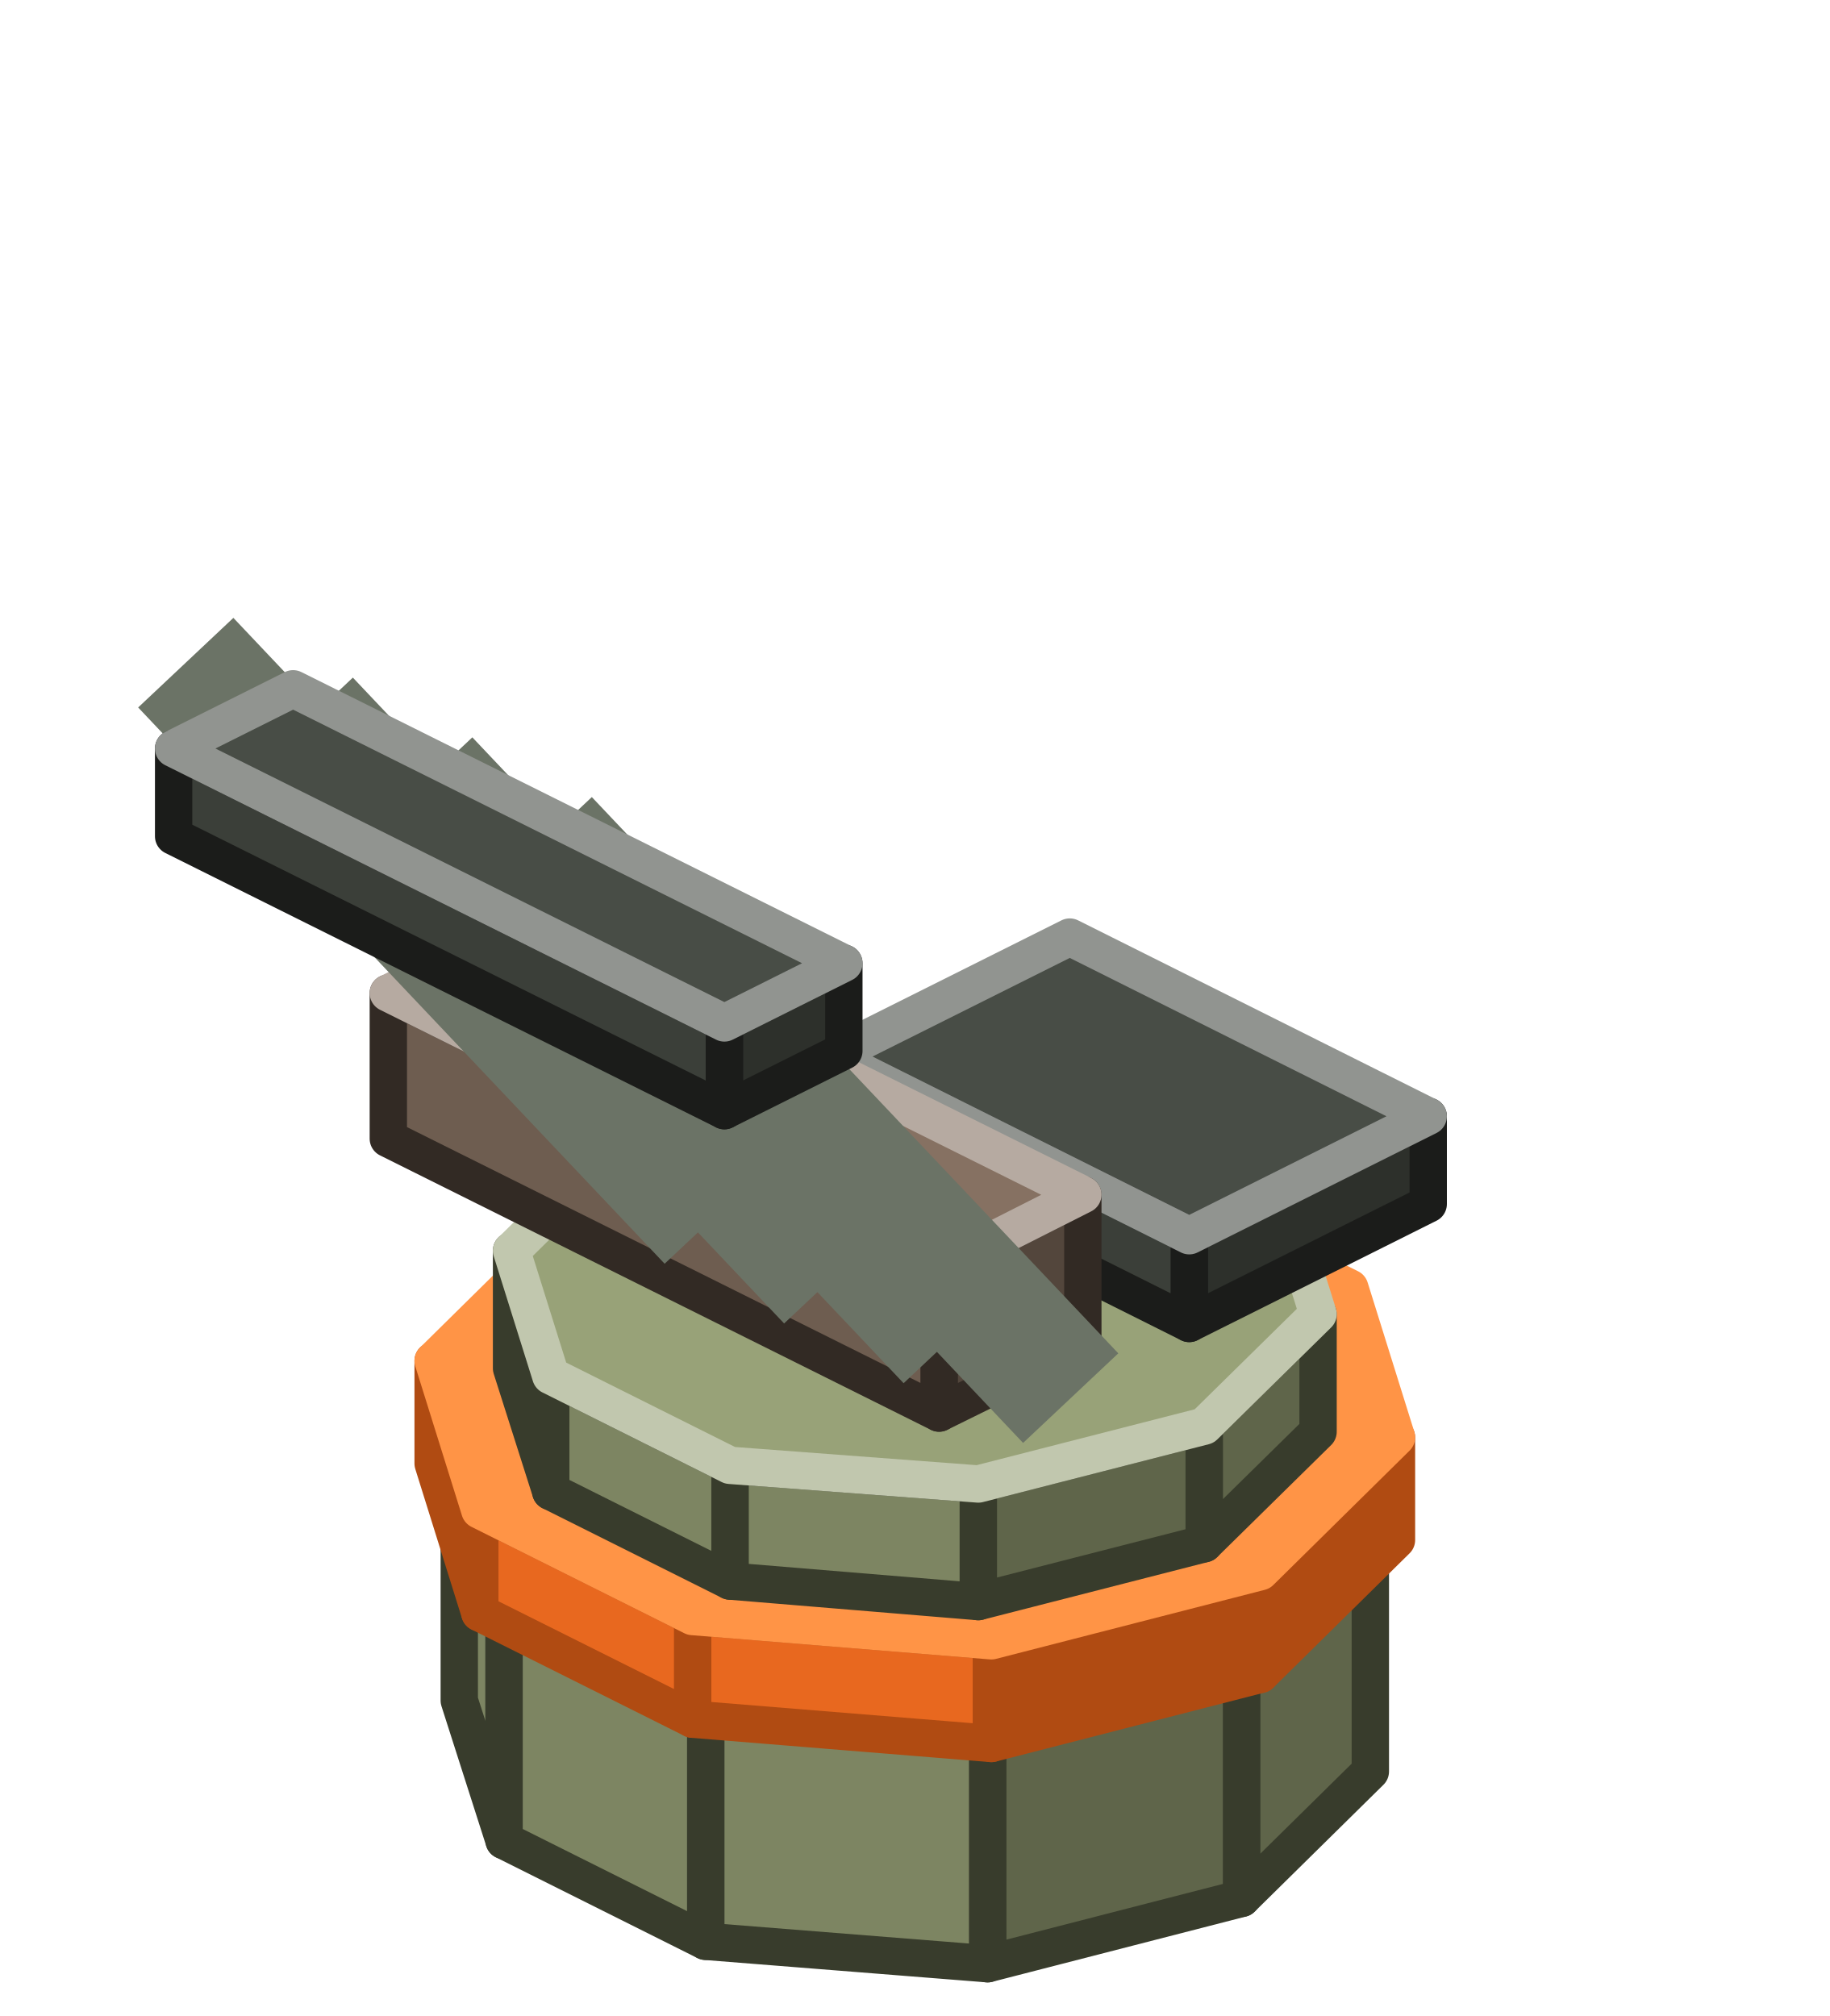
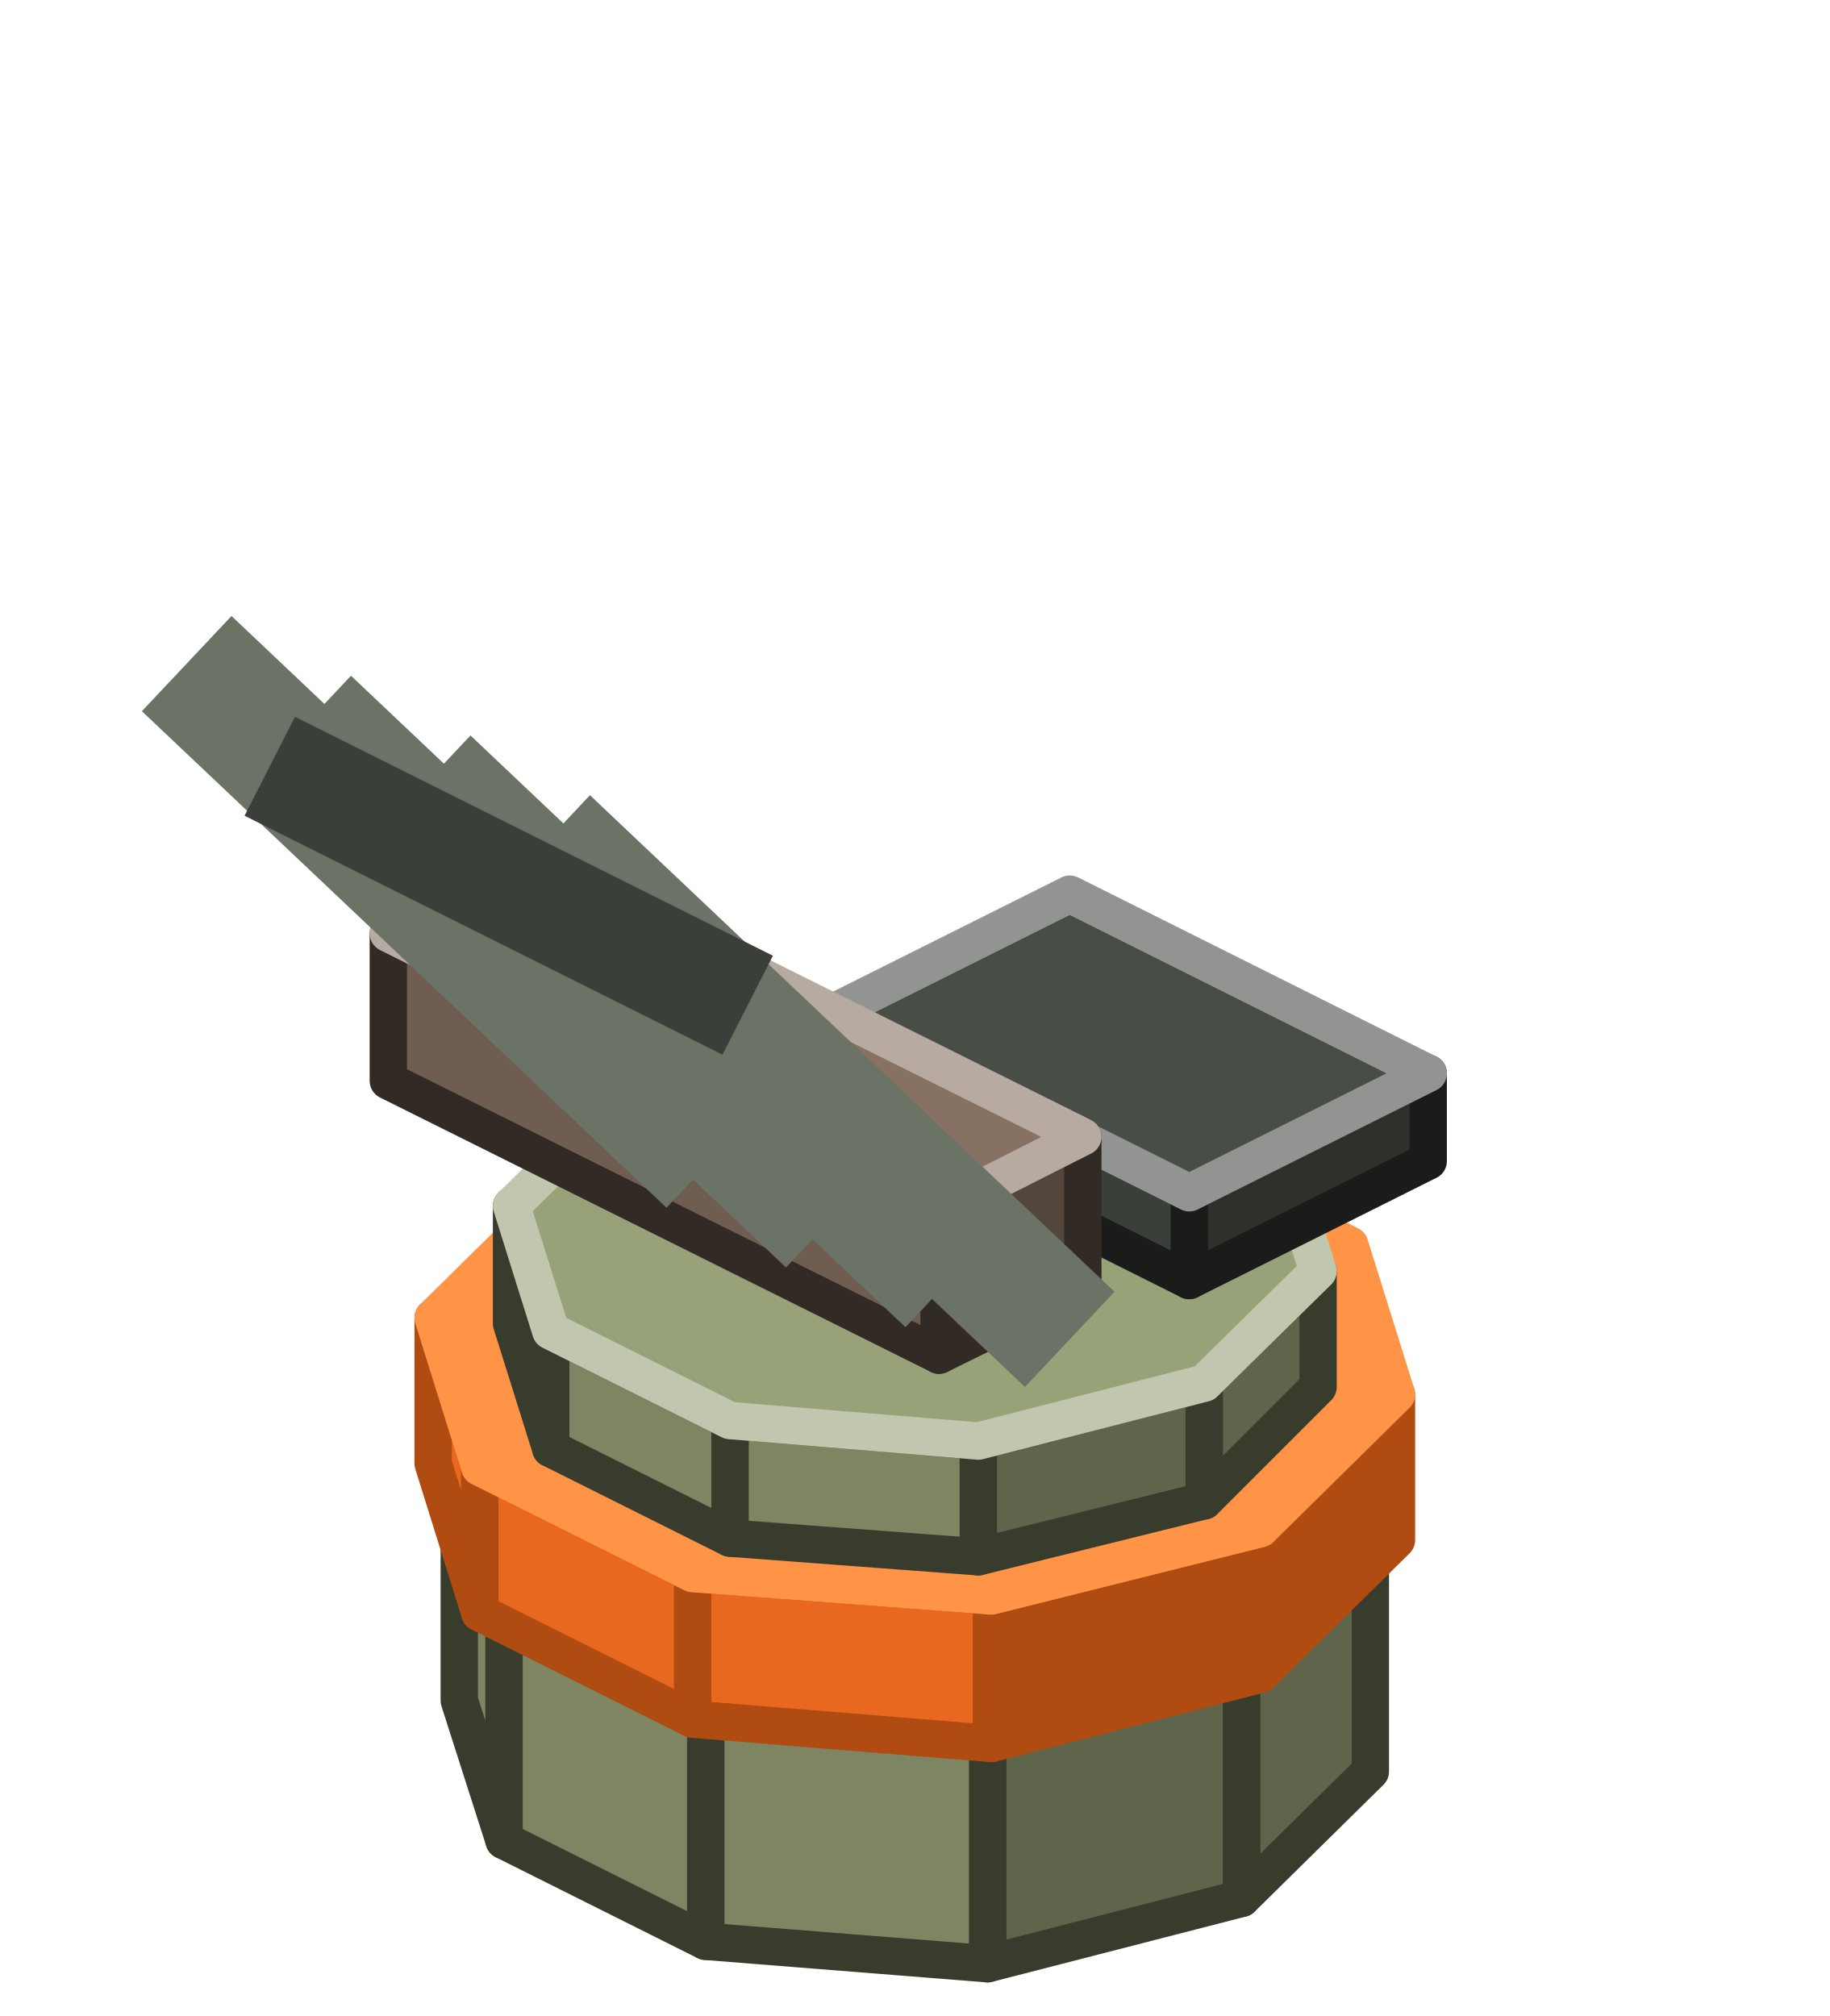
<svg xmlns="http://www.w3.org/2000/svg" width="98" height="108" viewBox="0 0 98 108">
  <g stroke-width="2" stroke-linejoin="round">
    <polygon points="27,98.6 24.6,91.1 24.6,78.5 27,86.1" fill="#7D8562" stroke="#383C2C" />
    <polygon points="73.4,94.9 66.5,101.7 66.5,89.2 73.4,82.4" fill="#5F654A" stroke="#383C2C" />
    <polygon points="66.5,101.7 52.9,105.2 52.9,92.7 66.5,89.2" fill="#5F654A" stroke="#383C2C" />
    <polygon points="52.9,105.2 37.8,104 37.8,91.5 52.9,92.7" fill="#7D8562" stroke="#383C2C" />
    <polygon points="37.8,104 27,98.6 27,86.1 37.8,91.5" fill="#7D8562" stroke="#383C2C" />
    <polygon points="27,86.1 24.6,78.5 31.5,71.7 45.1,68.2 60.2,69.4 71,74.8 73.4,82.4 66.5,89.2 52.9,92.7 37.8,91.5" fill="#98A278" stroke="#C1C7AE" />
-     <polygon points="25.7,86.4 23.2,78.4 23.2,72.9 25.7,80.9" fill="#E8681F" stroke="#B04B12" />
-     <polygon points="74.8,82.5 67.5,89.7 67.5,84.2 74.8,77" fill="#B04B12" stroke="#B04B12" />
-     <polygon points="67.5,89.7 53.1,93.4 53.1,87.9 67.5,84.2" fill="#B04B12" stroke="#B04B12" />
-     <polygon points="53.1,93.4 37.1,92.1 37.1,86.6 53.1,87.9" fill="#E8681F" stroke="#B04B12" />
-     <polygon points="37.1,92.1 25.7,86.4 25.7,80.9 37.1,86.6" fill="#E8681F" stroke="#B04B12" />
-     <polygon points="25.7,80.9 23.2,72.9 30.5,65.7 44.9,62 60.9,63.3 72.3,69 74.8,77 67.5,84.2 53.1,87.9 37.1,86.6" fill="#FF9446" stroke="#FF9446" />
-     <polygon points="29.5,79.9 27.4,73.3 27.4,67 29.5,73.7" fill="#7D8562" stroke="#383C2C" />
-     <polygon points="70.6,76.7 64.5,82.7 64.5,76.4 70.6,70.4" fill="#5F654A" stroke="#383C2C" />
-     <polygon points="64.5,82.7 52.4,85.8 52.4,79.5 64.5,76.4" fill="#5F654A" stroke="#383C2C" />
-     <polygon points="52.4,85.8 39.1,84.7 39.1,78.5 52.4,79.5" fill="#7D8562" stroke="#383C2C" />
-     <polygon points="39.1,84.7 29.5,79.9 29.5,73.7 39.1,78.5" fill="#7D8562" stroke="#383C2C" />
-     <polygon points="29.5,73.7 27.4,67 33.5,61 45.6,57.9 58.9,58.9 68.5,63.7 70.6,70.4 64.5,76.4 52.4,79.5 39.1,78.5" fill="#98A278" stroke="#C1C7AE" />
-     <polygon points="76.5,64.5 63.7,70.9 63.7,66.2 76.5,59.8" fill="#2D302B" stroke="#1B1C1A" />
-     <polygon points="63.7,70.9 44.5,61.3 44.5,56.6 63.7,66.2" fill="#3B3F39" stroke="#1B1C1A" />
-     <polygon points="44.5,56.6 57.3,50.2 76.5,59.8 63.7,66.2" fill="#484D46" stroke="#919490" />
-     <polygon points="58,71.9 50.3,75.7 50.3,67.9 58,64" fill="#53463C" stroke="#322A24" />
-     <polygon points="50.3,75.7 20.8,61 20.8,53.2 50.3,67.9" fill="#6E5D50" stroke="#322A24" />
-     <polygon points="20.8,53.2 28.5,49.3 58,64 50.3,67.9" fill="#867162" stroke="#B6AAA1" />
-     <polygon points="35.6,67.7 7.4,37.9 12.5,33.1 40.7,62.9" fill="#6B7366" />
-     <polygon points="42,70.9 13.8,41.1 18.9,36.3 47.1,66.1" fill="#6B7366" />
-     <polygon points="48.4,74.1 20.2,44.3 25.3,39.5 53.5,69.3" fill="#6B7366" />
-     <polygon points="54.8,77.3 26.6,47.5 31.7,42.7 59.9,72.5" fill="#6B7366" />
-     <polygon points="45.2,56.3 38.8,59.5 38.8,54.8 45.2,51.6" fill="#2D302B" stroke="#1B1C1A" />
-     <polygon points="38.8,59.5 9.3,44.8 9.3,40.1 38.8,54.8" fill="#3B3F39" stroke="#1B1C1A" />
-     <polygon points="9.3,40.1 15.7,36.9 45.2,51.6 38.8,54.8" fill="#484D46" stroke="#919490" />
+     <polygon points="25.7,86.4 23.2,78.4 23.2,70.6 25.7,78.6" fill="#E8681F" stroke="#B04B12" />
+     <polygon points="74.8,82.5 67.5,89.7 67.5,81.9 74.8,74.7" fill="#B04B12" stroke="#B04B12" />
+     <polygon points="67.5,89.7 53.1,93.4 53.1,85.5 67.5,81.9" fill="#B04B12" stroke="#B04B12" />
+     <polygon points="53.1,93.4 37.1,92.1 37.1,84.3 53.1,85.5" fill="#E8681F" stroke="#B04B12" />
+     <polygon points="37.1,92.1 25.7,86.4 25.7,78.6 37.1,84.3" fill="#E8681F" stroke="#B04B12" />
+     <polygon points="25.7,78.6 23.2,70.6 30.5,63.4 44.9,59.7 60.9,61 72.3,66.7 74.8,74.7 67.5,81.9 53.1,85.5 37.1,84.3" fill="#FF9446" stroke="#FF9446" />
+     <polygon points="29.5,77.6 27.4,70.9 27.4,64.6 29.5,71.3" fill="#7D8562" stroke="#383C2C" />
+     <polygon points="70.6,74.3 64.5,80.4 64.5,74.1 70.6,68.1" fill="#5F654A" stroke="#383C2C" />
+     <polygon points="64.5,80.4 52.4,83.4 52.4,77.2 64.5,74.1" fill="#5F654A" stroke="#383C2C" />
+     <polygon points="52.4,83.4 39.1,82.4 39.1,76.1 52.4,77.2" fill="#7D8562" stroke="#383C2C" />
+     <polygon points="39.1,82.4 29.5,77.6 29.5,71.3 39.1,76.1" fill="#7D8562" stroke="#383C2C" />
+     <polygon points="29.5,71.3 27.4,64.6 33.5,58.6 45.6,55.5 58.9,56.6 68.5,61.4 70.6,68.1 64.5,74.1 52.4,77.2 39.1,76.1" fill="#98A278" stroke="#C1C7AE" />
+     <polygon points="76.5,62.2 63.7,68.6 63.7,63.9 76.5,57.5" fill="#2D302B" stroke="#1B1C1A" />
+     <polygon points="63.7,68.6 44.5,59 44.5,54.3 63.7,63.9" fill="#3B3F39" stroke="#1B1C1A" />
+     <polygon points="44.5,54.3 57.3,47.9 76.5,57.5 63.7,63.9" fill="#484D46" stroke="#919490" />
+     <polygon points="58,68.8 50.3,72.6 50.3,64.8 58,60.9" fill="#53463C" stroke="#322A24" />
+     <polygon points="50.3,72.6 20.8,57.9 20.8,50 50.3,64.8" fill="#6E5D50" stroke="#322A24" />
+     <polygon points="20.8,50 28.5,46.2 58,60.9 50.3,64.8" fill="#867162" stroke="#B6AAA1" />
+     <polygon points="35.7,64.7 7.6,38.1 12.4,33 40.5,59.6" fill="#6B7366" />
+     <polygon points="42.1,67.9 14,41.3 18.8,36.2 46.9,62.8" fill="#6B7366" />
+     <polygon points="48.5,71.1 20.4,44.5 25.2,39.4 53.3,66" fill="#6B7366" />
+     <polygon points="54.9,74.3 26.8,47.7 31.6,42.6 59.7,69.2" fill="#6B7366" />
+     <polygon points="38.7,56.5 13.1,43.7 15.8,38.4 41.4,51.2" fill="#3B3F39" />
  </g>
</svg>
